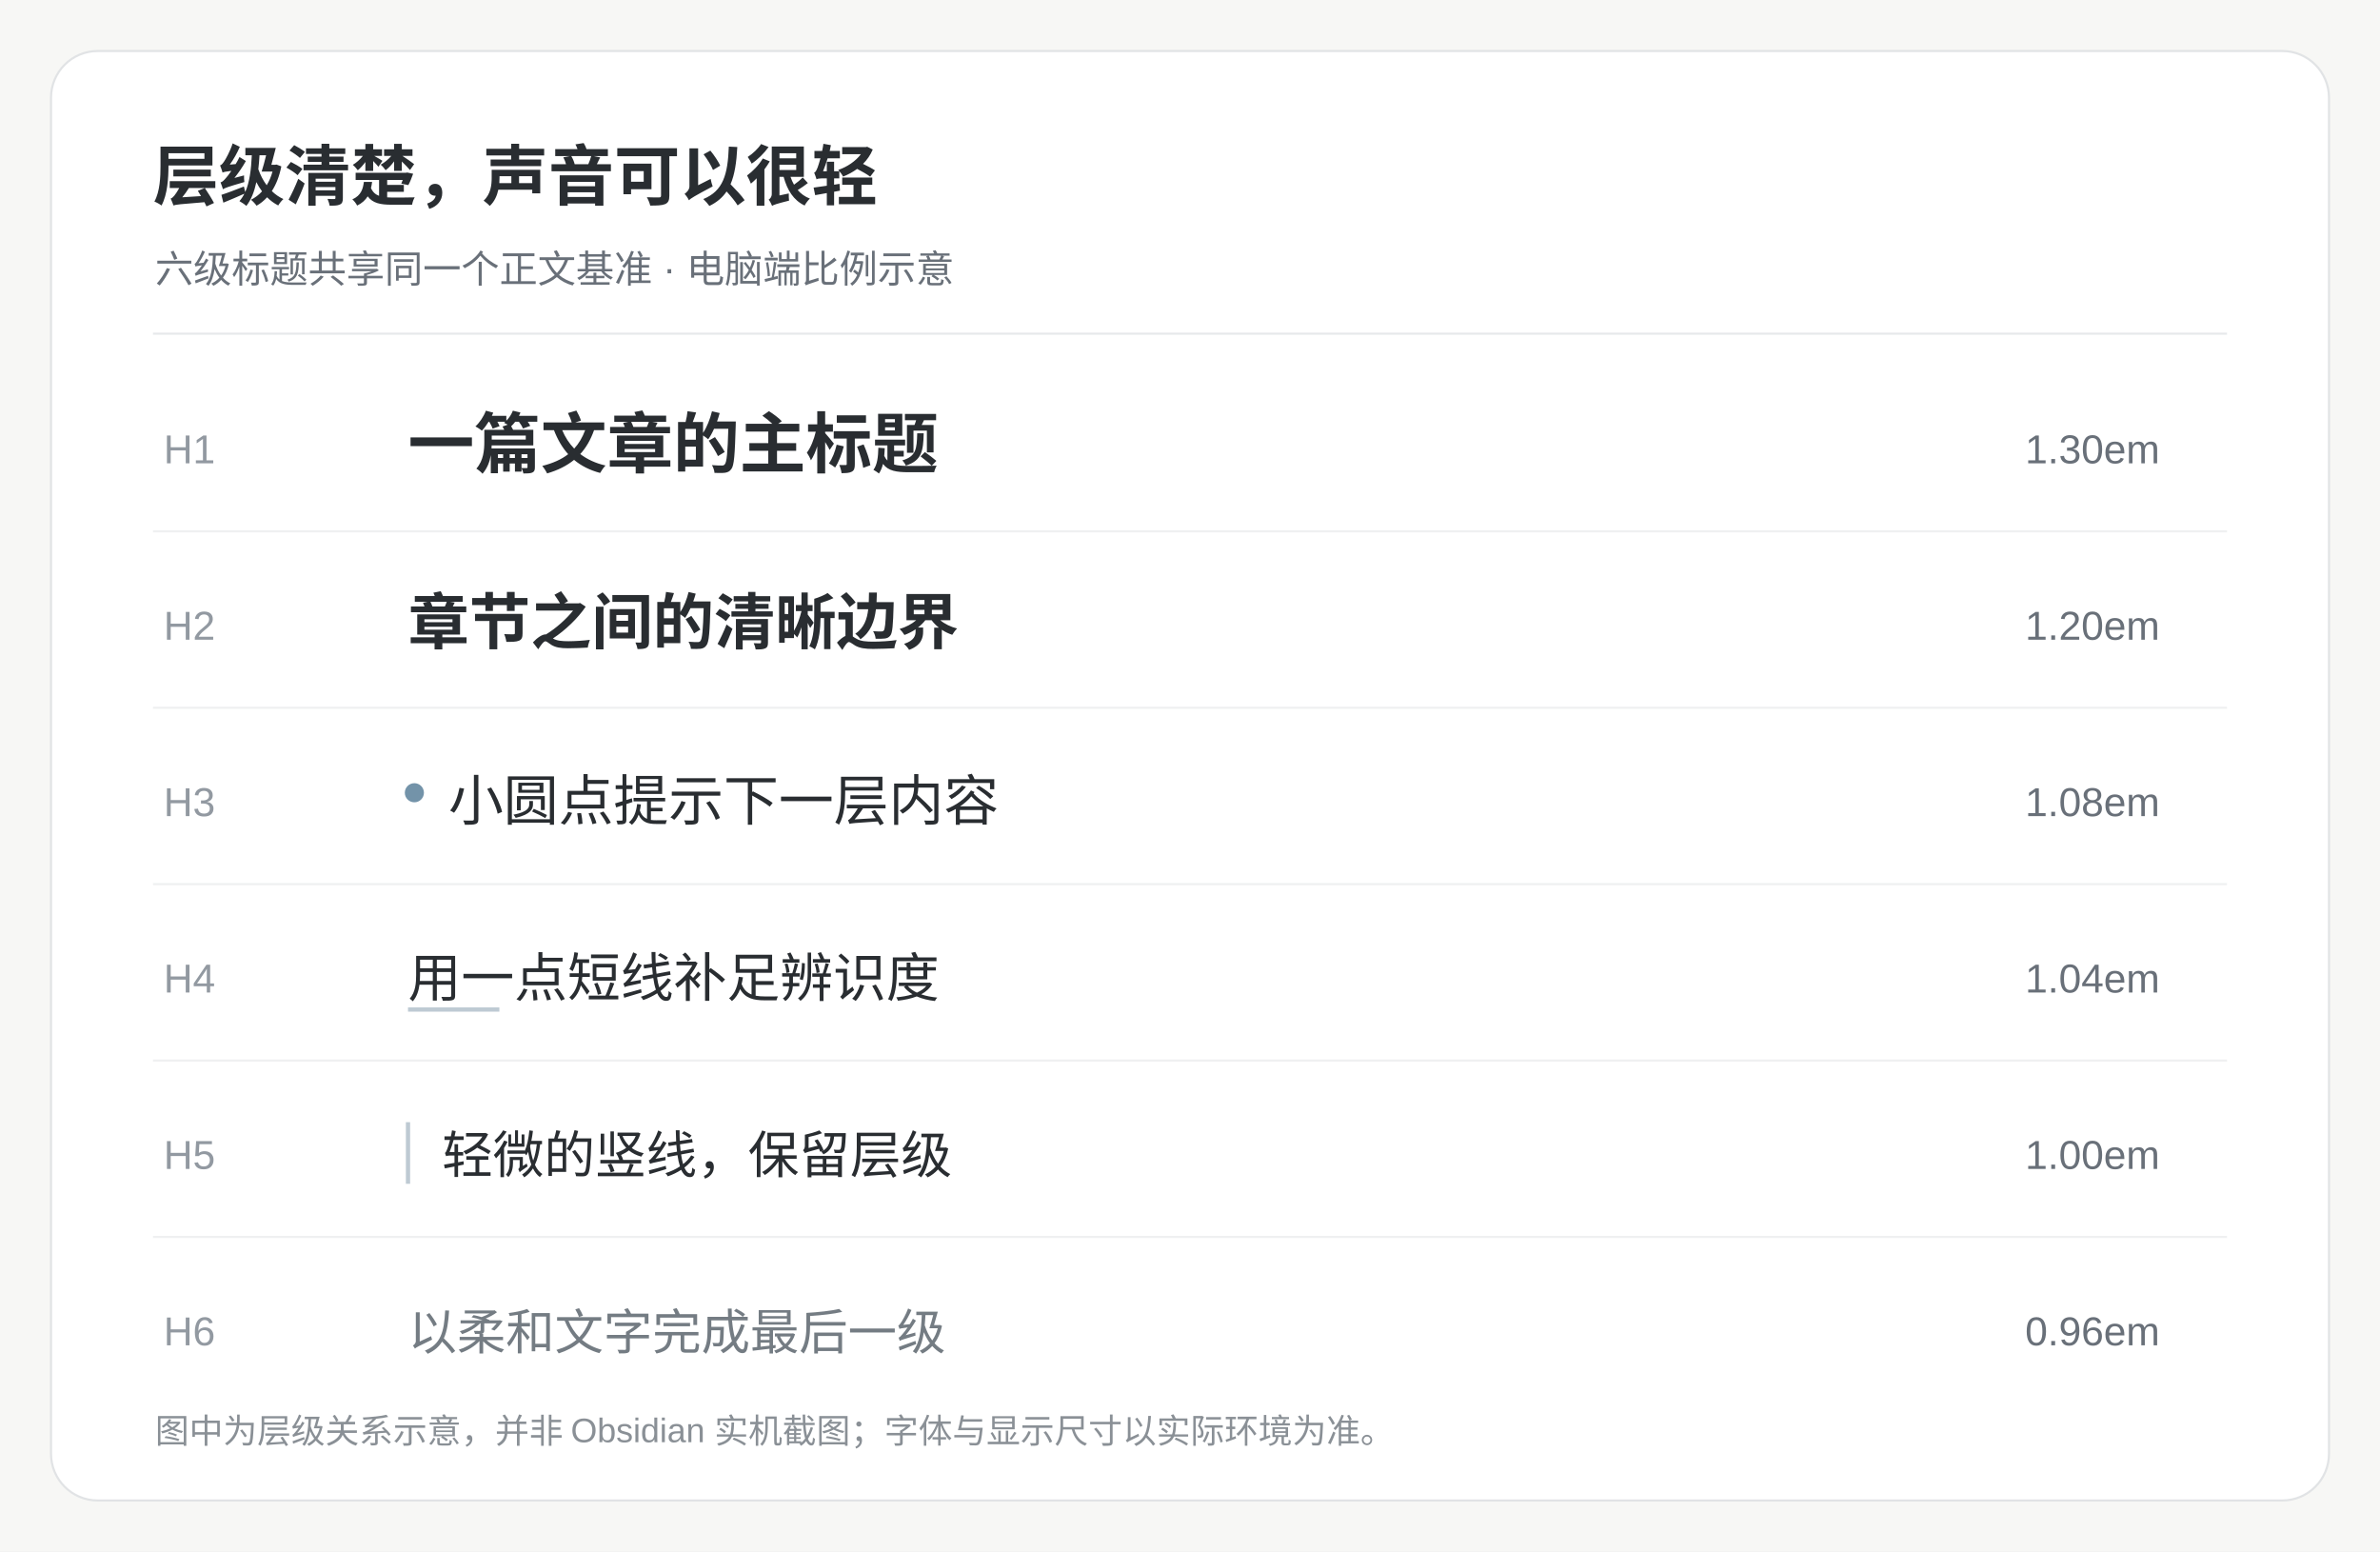
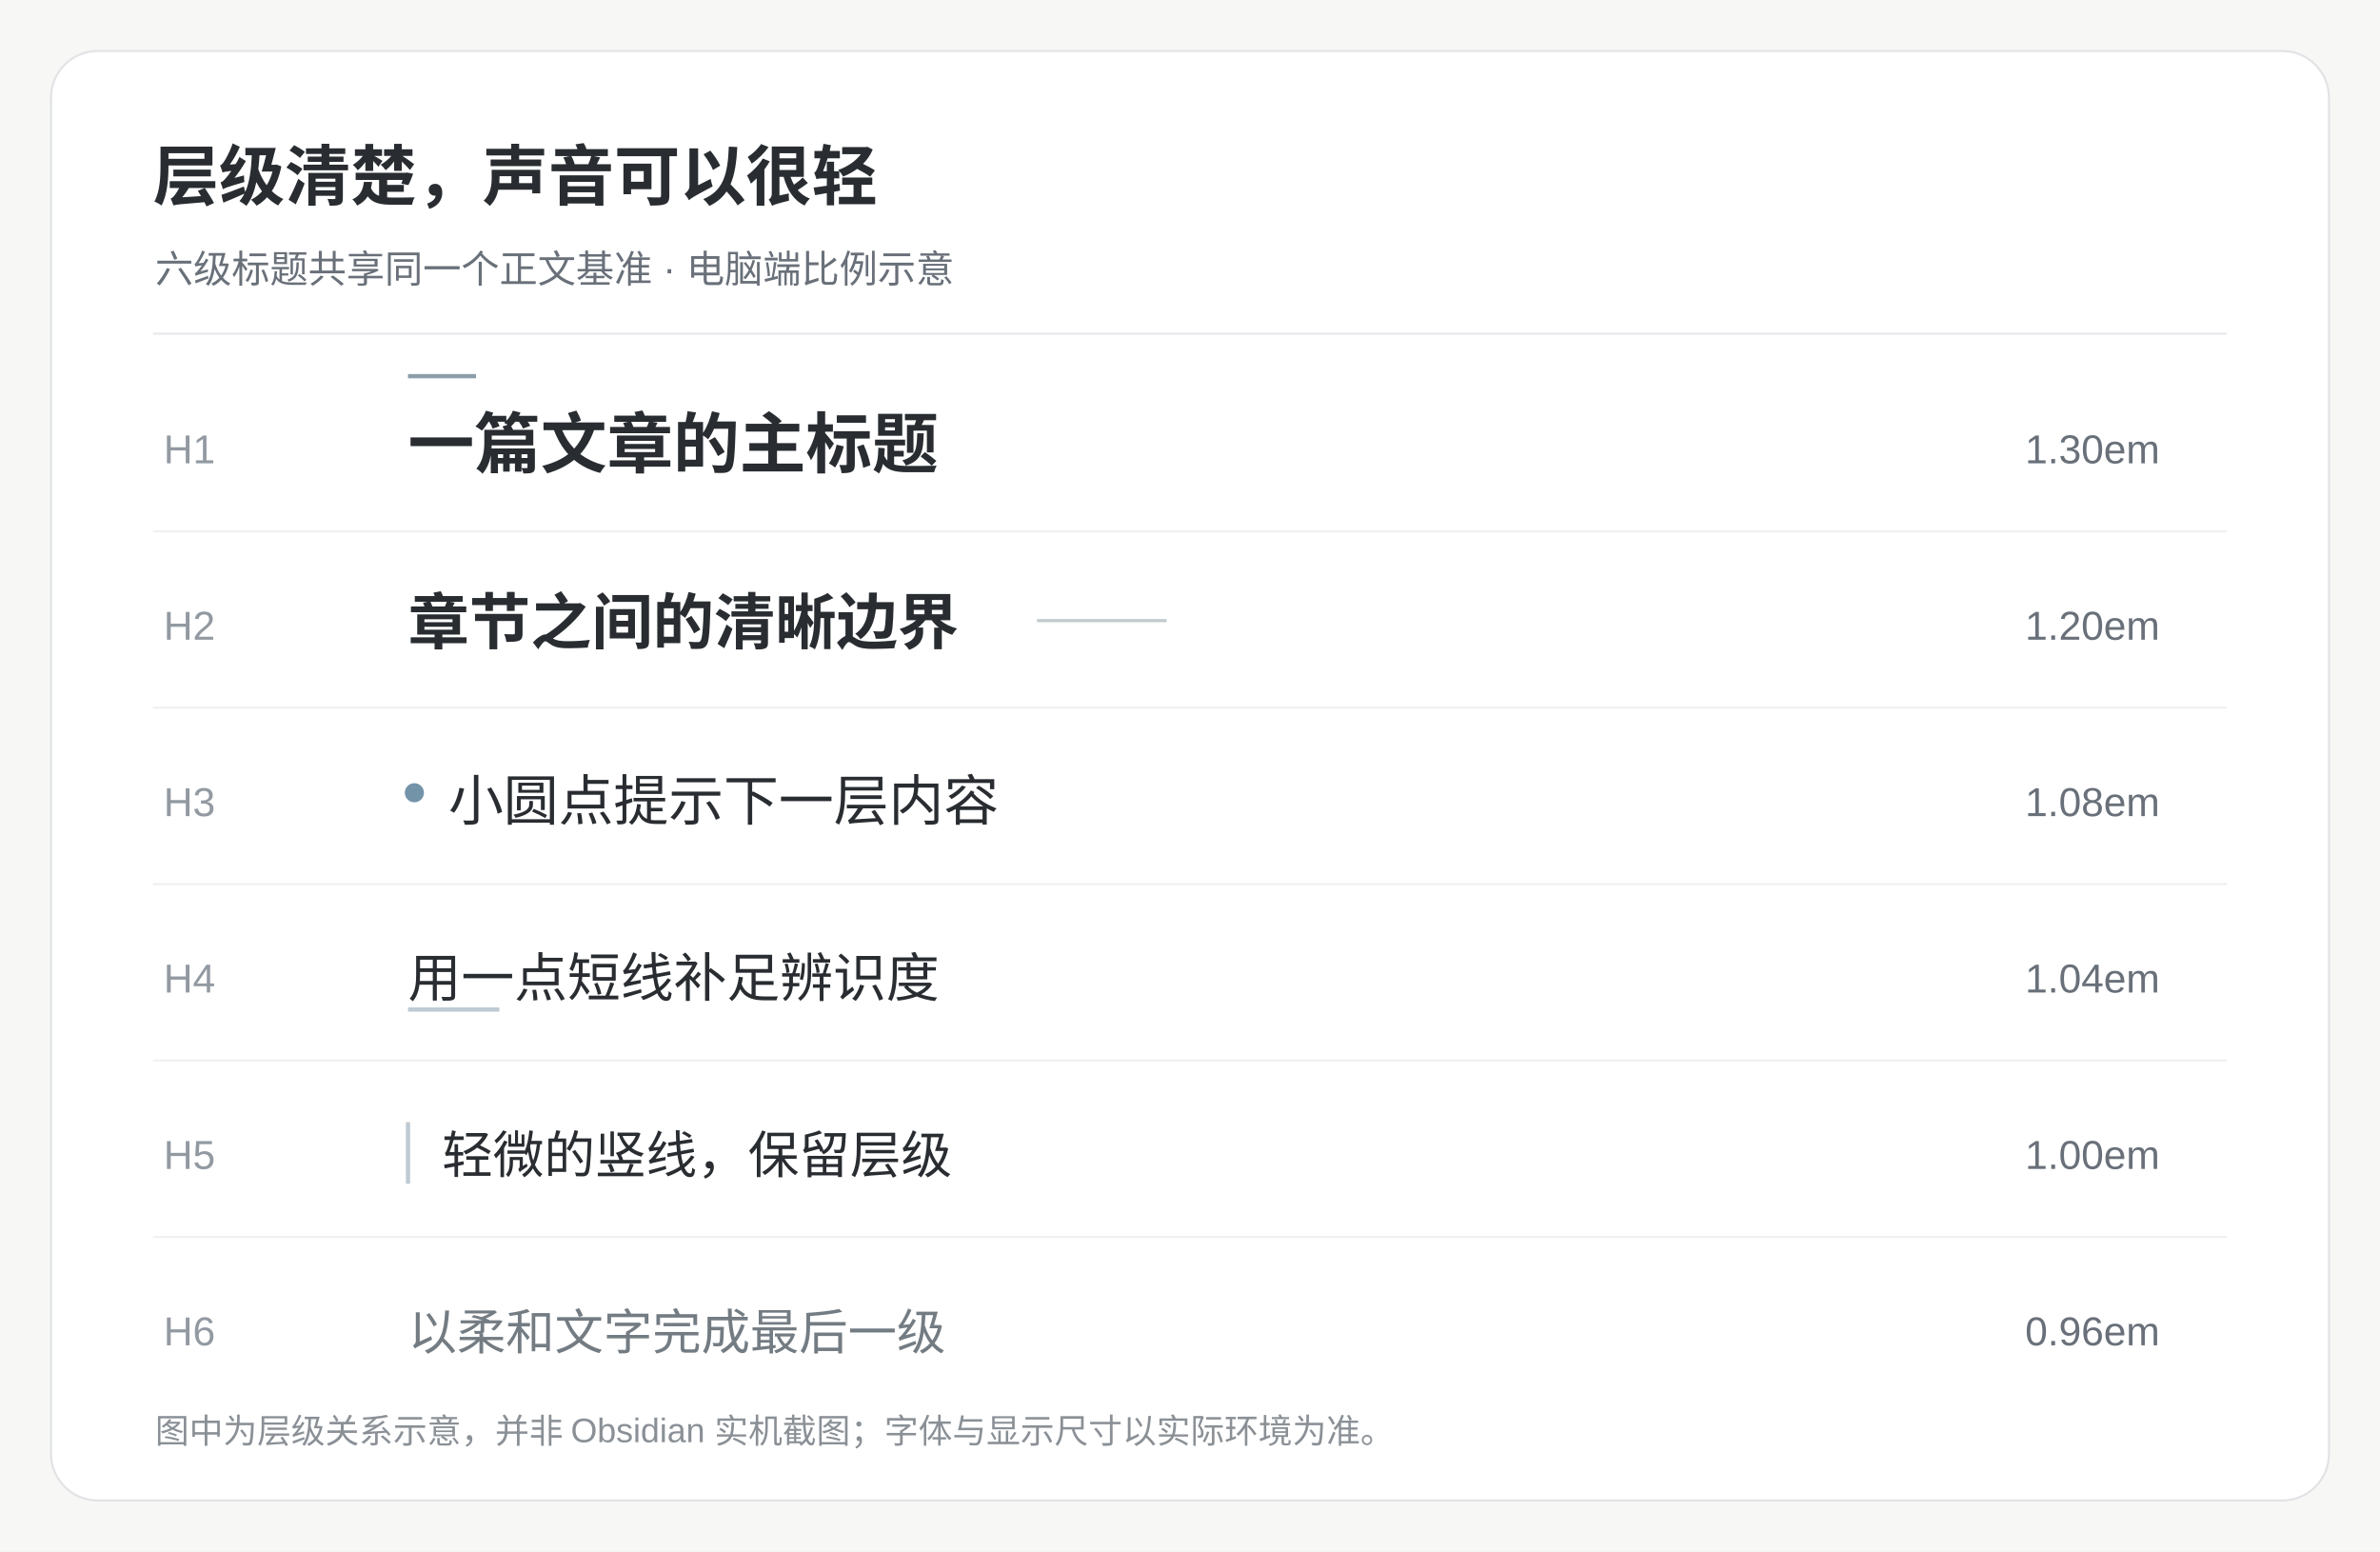
<svg xmlns="http://www.w3.org/2000/svg" width="1120" height="730" viewBox="0 0 1120 730" role="img" aria-labelledby="title desc">
  <rect width="1120" height="730" fill="#f7f7f5" />
  <rect x="24" y="24" width="1072" height="682" rx="22" fill="#ffffff" stroke="#e1e3e5" />
  <text x="72" y="94" fill="#292d31" font-size="31" font-weight="600" font-family="Arial, 'Noto Sans CJK SC', 'PingFang SC', sans-serif">层级清楚，声音可以很轻</text>
  <text x="73" y="133" fill="#697079" font-size="18" font-family="Arial, 'Noto Sans CJK SC', 'PingFang SC', sans-serif">六级标题共享同一个正文基准 · 电脑端比例示意</text>
  <line x1="72" y1="157" x2="1048" y2="157" stroke="#e7e9eb" />
  <g font-family="Arial, 'Noto Sans CJK SC', 'PingFang SC', sans-serif">
+     <line x1="192" y1="177" x2="224" y2="177" stroke="#8c9eaa" stroke-width="2" />
    <text x="77" y="218" fill="#9299a1" font-size="19">H1</text>
    <text x="192" y="220" fill="#292d31" font-size="31.2" font-weight="600">一篇文章的主标题</text>
    <text x="953" y="218" fill="#697079" font-size="19">1.30em</text>
    <line x1="72" y1="250" x2="1048" y2="250" stroke="#eff0f1" />
+     <line x1="488" y1="292" x2="549" y2="292" stroke="#c3cbd0" stroke-width="1.5" />
    <text x="77" y="301" fill="#9299a1" font-size="19">H2</text>
    <text x="192" y="303" fill="#292d31" font-size="28.8" font-weight="600">章节之间的清晰边界</text>
    <text x="953" y="301" fill="#697079" font-size="19">1.20em</text>
    <line x1="72" y1="333" x2="1048" y2="333" stroke="#eff0f1" />
    <text x="77" y="384" fill="#9299a1" font-size="19">H3</text>
    <circle cx="195" cy="373" r="4.5" fill="#7393a9" />
    <text x="211" y="386" fill="#292d31" font-size="25.9" font-weight="500">小圆点提示下一层内容</text>
    <text x="953" y="384" fill="#697079" font-size="19">1.08em</text>
    <line x1="72" y1="416" x2="1048" y2="416" stroke="#eff0f1" />
    <text x="77" y="467" fill="#9299a1" font-size="19">H4</text>
    <text x="192" y="469" fill="#292d31" font-size="25" font-weight="500">用一点短线补足辨识度</text>
    <line x1="192" y1="475" x2="235" y2="475" stroke="#becad3" stroke-width="2" />
    <text x="953" y="467" fill="#697079" font-size="19">1.04em</text>
    <line x1="72" y1="499" x2="1048" y2="499" stroke="#eff0f1" />
    <text x="77" y="550" fill="#9299a1" font-size="19">H5</text>
    <line x1="192" y1="528" x2="192" y2="557" stroke="#becad3" stroke-width="2" />
    <text x="208" y="552" fill="#292d31" font-size="24" font-weight="500">轻微的竖线，保留层级</text>
    <text x="953" y="550" fill="#697079" font-size="19">1.00em</text>
    <line x1="72" y1="582" x2="1048" y2="582" stroke="#eff0f1" />
    <text x="77" y="633" fill="#9299a1" font-size="19">H6</text>
    <text x="192" y="635" fill="#747c83" font-size="23" font-weight="500">以柔和文字完成最后一级</text>
    <text x="953" y="633" fill="#697079" font-size="19">0.96em</text>
  </g>
  <text x="73" y="679" fill="#8a9096" font-size="16" font-family="Arial, 'Noto Sans CJK SC', 'PingFang SC', sans-serif">图中为层级关系示意，并非 Obsidian 实机截图；字体与显示尺寸以实际环境为准。</text>
</svg>
